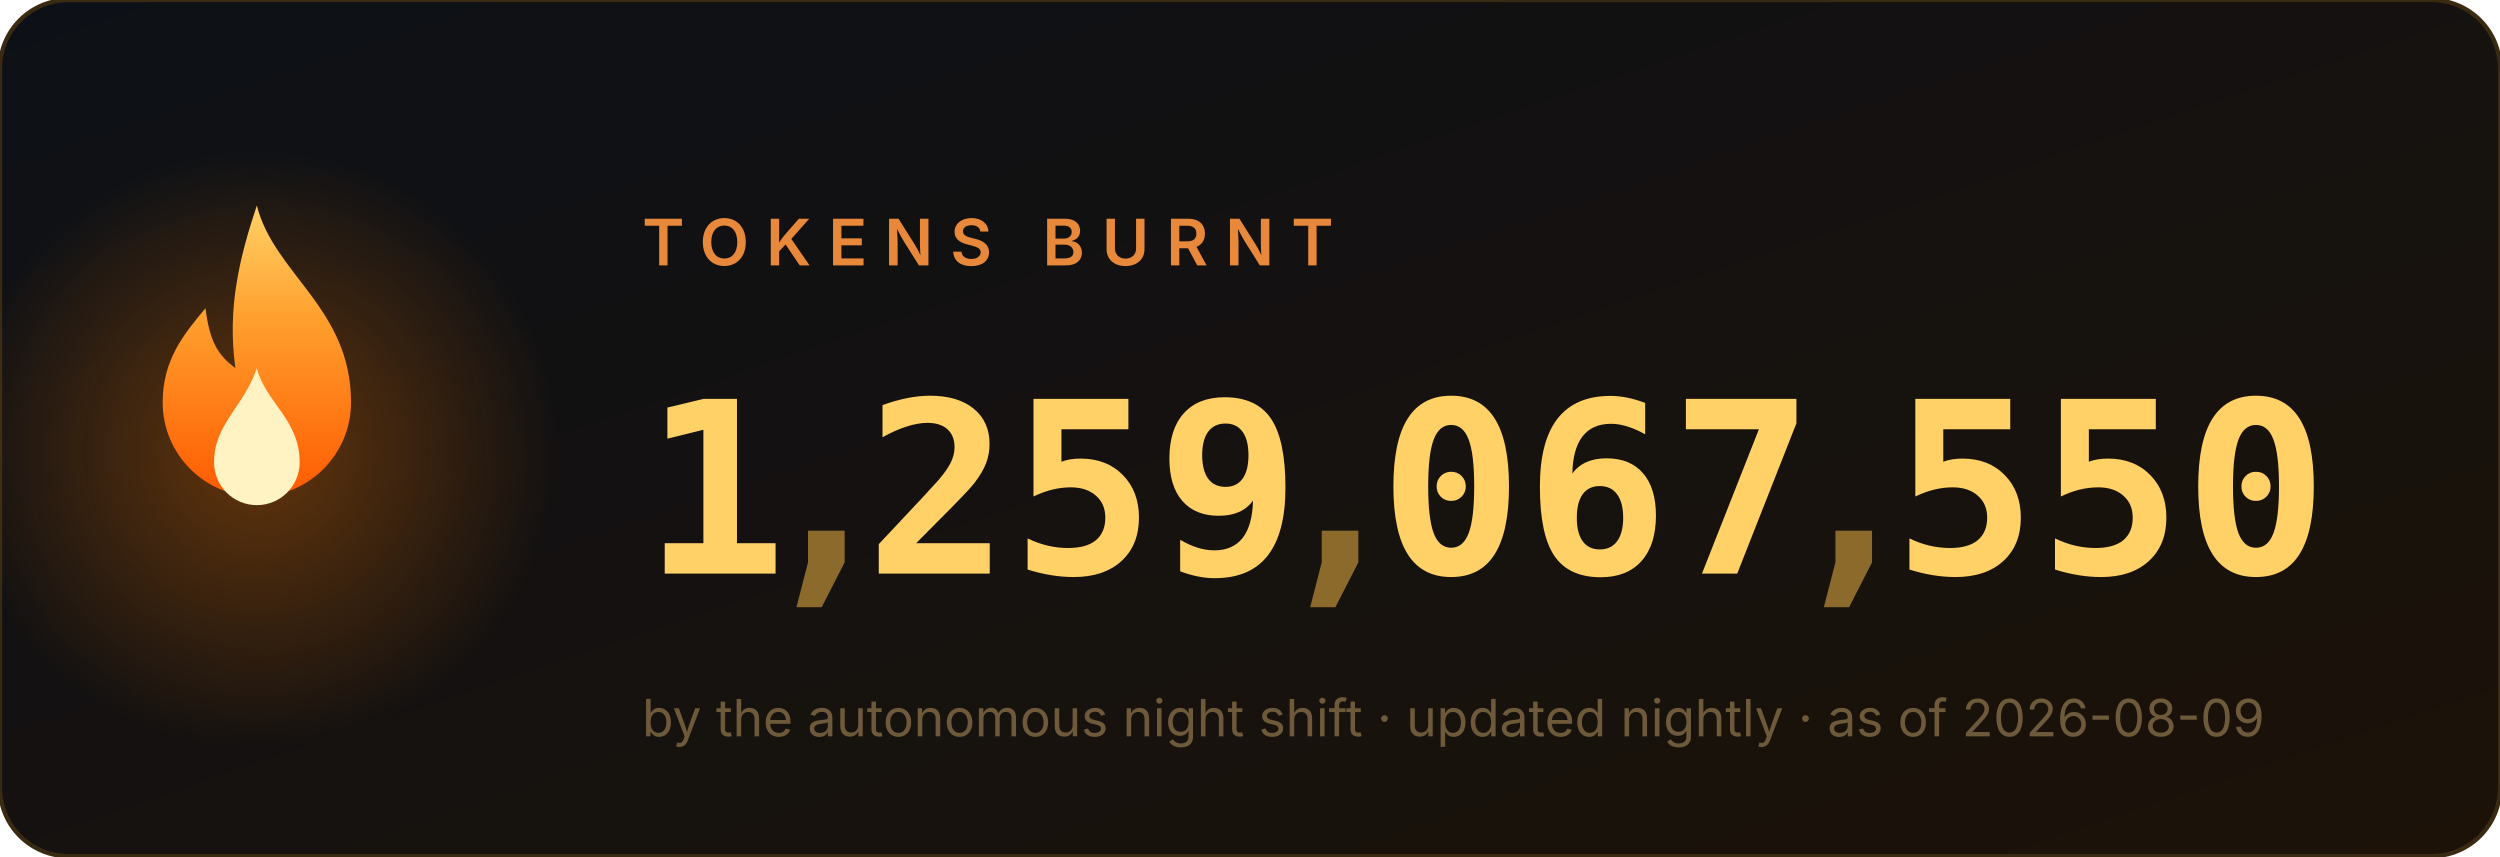
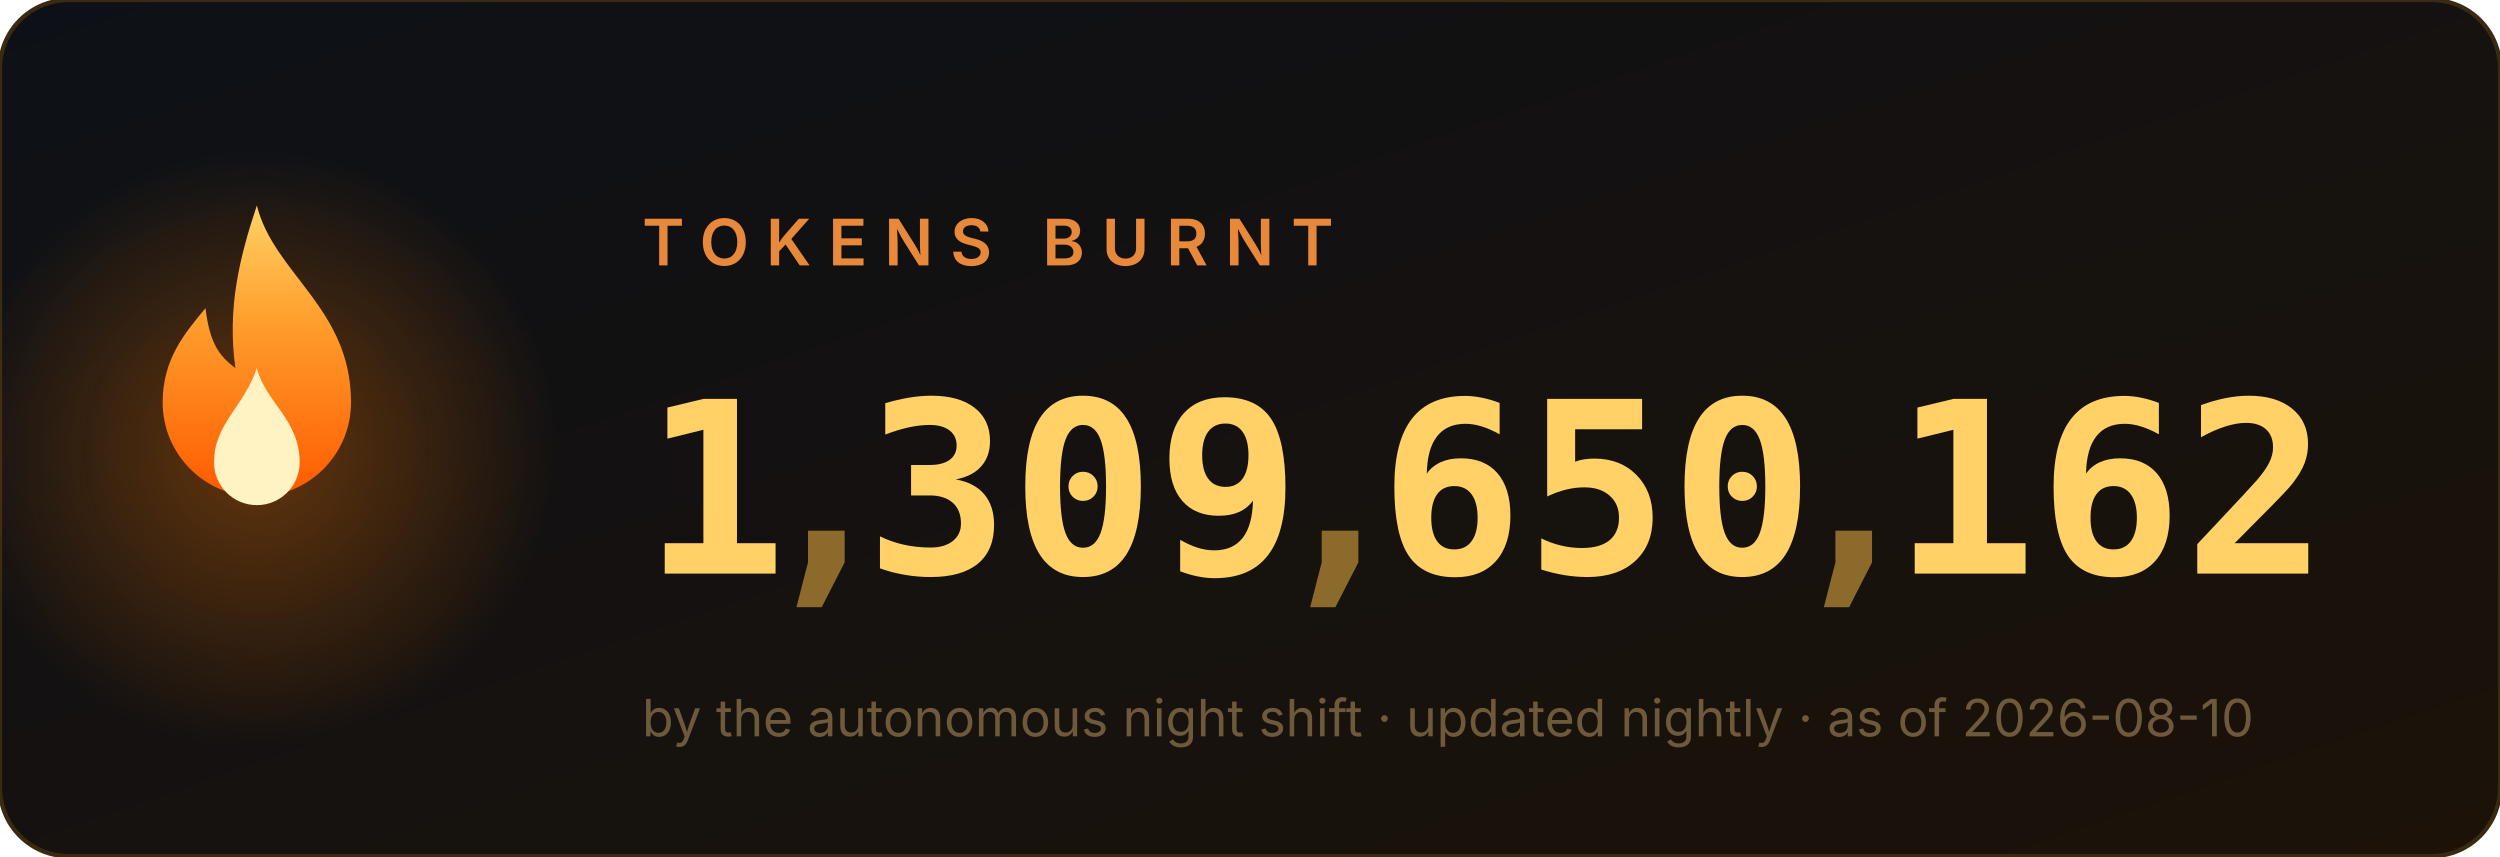
- <svg xmlns="http://www.w3.org/2000/svg" width="584" height="200" viewBox="0 0 584 200" role="img" aria-label="1,259,067,550 tokens burnt">
+ <svg xmlns="http://www.w3.org/2000/svg" width="584" height="200" viewBox="0 0 584 200" role="img" aria-label="1,309,650,162 tokens burnt">
  <style>
.num{font:700 56px ui-monospace,'Cascadia Code',Menlo,Consolas,monospace;fill:#ffd166}
.comma{fill:#8b6a2b}
.label{font:600 15px -apple-system,'Segoe UI',sans-serif;fill:#e8883a;letter-spacing:4px}
.sub{font:400 12px -apple-system,'Segoe UI',sans-serif;fill:#6e5a3a}
</style>
  <defs>
    <linearGradient id="bg" x1="0" y1="0" x2="1" y2="1">
      <stop offset="0" stop-color="#0d1117" />
      <stop offset="1" stop-color="#1c1208" />
    </linearGradient>
    <linearGradient id="fg" x1="0" y1="1" x2="0" y2="0">
      <stop offset="0" stop-color="#ff5a00" />
      <stop offset=".6" stop-color="#ff9e2c" />
      <stop offset="1" stop-color="#ffd166" />
    </linearGradient>
    <radialGradient id="halo">
      <stop offset="0" stop-color="#ff7b00" />
      <stop offset="1" stop-color="#ff7b00" stop-opacity="0" />
    </radialGradient>
  </defs>
  <rect width="584" height="200" rx="16" fill="url(#bg)" stroke="#3a2a12" />
  <circle cx="60" cy="105" r="70" fill="url(#halo)" opacity=".35">
    <animate attributeName="opacity" values=".25;.55;.25" dur="2.2s" repeatCount="indefinite" />
  </circle>
  <g transform="translate(60,128)">
    <g>
      <animateTransform attributeName="transform" type="scale" values="1 1;.95 1.1;1 1" dur="1.6s" repeatCount="indefinite" additive="sum" calcMode="spline" keySplines=".4 0 .6 1;.4 0 .6 1" />
      <path d="M0 -80c4 16 22 24 22 46a22 22 0 1 1-44 0c0-10 5-16 10-22 1 8 3 11 7 14-2-14 1-26 5-38z" fill="url(#fg)" />
      <path d="M0 -42c2 8 10 12 10 22a10 10 0 1 1-20 0c0-9 7-13 10-22z" fill="#fff3c4">
        <animateTransform attributeName="transform" type="scale" values="1 1;1.06 .92;1 1" dur="1.1s" repeatCount="indefinite" additive="sum" calcMode="spline" keySplines=".4 0 .6 1;.4 0 .6 1" />
      </path>
    </g>
  </g>
  <text x="150" y="62" class="label">TOKENS BURNT</text>
  <svg x="150" y="84" width="34" height="64" viewBox="0 0 34 64">
    <g transform="translate(0,-64)">
      <g>
        <animateTransform attributeName="transform" type="translate" values="0 64;0 64;0 0" keyTimes="0;0.000;1" dur="0.97s" begin="0s" fill="freeze" additive="sum" calcMode="spline" keySplines="0 0 1 1;.2 .7 .3 1" />
        <text x="17" y="50" class="num" text-anchor="middle">0</text>
        <text x="17" y="114" class="num" text-anchor="middle">1</text>
        <text x="17" y="178" class="num" text-anchor="middle">2</text>
        <text x="17" y="242" class="num" text-anchor="middle">3</text>
        <text x="17" y="306" class="num" text-anchor="middle">4</text>
        <text x="17" y="370" class="num" text-anchor="middle">5</text>
        <text x="17" y="434" class="num" text-anchor="middle">6</text>
        <text x="17" y="498" class="num" text-anchor="middle">7</text>
        <text x="17" y="562" class="num" text-anchor="middle">8</text>
        <text x="17" y="626" class="num" text-anchor="middle">9</text>
      </g>
    </g>
  </svg>
  <text x="193" y="134" class="num comma" text-anchor="middle">,</text>
  <svg x="202" y="84" width="34" height="64" viewBox="0 0 34 64">
-     <g transform="translate(0,-128)">
-       <g>
-         <animateTransform attributeName="transform" type="translate" values="0 128;0 128;0 0" keyTimes="0;0.187;1" dur="1.28s" begin="0s" fill="freeze" additive="sum" calcMode="spline" keySplines="0 0 1 1;.2 .7 .3 1" />
+     <g transform="translate(0,-192)">
+       <g>
+         <animateTransform attributeName="transform" type="translate" values="0 192;0 192;0 0" keyTimes="0;0.178;1" dur="1.35s" begin="0s" fill="freeze" additive="sum" calcMode="spline" keySplines="0 0 1 1;.2 .7 .3 1" />
        <text x="17" y="50" class="num" text-anchor="middle">0</text>
        <text x="17" y="114" class="num" text-anchor="middle">1</text>
        <text x="17" y="178" class="num" text-anchor="middle">2</text>
        <text x="17" y="242" class="num" text-anchor="middle">3</text>
        <text x="17" y="306" class="num" text-anchor="middle">4</text>
        <text x="17" y="370" class="num" text-anchor="middle">5</text>
        <text x="17" y="434" class="num" text-anchor="middle">6</text>
        <text x="17" y="498" class="num" text-anchor="middle">7</text>
        <text x="17" y="562" class="num" text-anchor="middle">8</text>
        <text x="17" y="626" class="num" text-anchor="middle">9</text>
      </g>
    </g>
  </svg>
  <svg x="236" y="84" width="34" height="64" viewBox="0 0 34 64">
-     <g transform="translate(0,-320)">
-       <g>
-         <animateTransform attributeName="transform" type="translate" values="0 320;0 320;0 0" keyTimes="0;0.224;1" dur="1.61s" begin="0s" fill="freeze" additive="sum" calcMode="spline" keySplines="0 0 1 1;.2 .7 .3 1" />
+     <g transform="translate(0,0)">
+       <g>
+         <animateTransform attributeName="transform" type="translate" values="0 0;0 0;0 0" keyTimes="0;0.286;1" dur="1.26s" begin="0s" fill="freeze" additive="sum" calcMode="spline" keySplines="0 0 1 1;.2 .7 .3 1" />
        <text x="17" y="50" class="num" text-anchor="middle">0</text>
        <text x="17" y="114" class="num" text-anchor="middle">1</text>
        <text x="17" y="178" class="num" text-anchor="middle">2</text>
        <text x="17" y="242" class="num" text-anchor="middle">3</text>
        <text x="17" y="306" class="num" text-anchor="middle">4</text>
        <text x="17" y="370" class="num" text-anchor="middle">5</text>
        <text x="17" y="434" class="num" text-anchor="middle">6</text>
        <text x="17" y="498" class="num" text-anchor="middle">7</text>
        <text x="17" y="562" class="num" text-anchor="middle">8</text>
        <text x="17" y="626" class="num" text-anchor="middle">9</text>
      </g>
    </g>
  </svg>
  <svg x="270" y="84" width="34" height="64" viewBox="0 0 34 64">
    <g transform="translate(0,-576)">
      <g>
        <animateTransform attributeName="transform" type="translate" values="0 576;0 576;0 0" keyTimes="0;0.239;1" dur="2.01s" begin="0s" fill="freeze" additive="sum" calcMode="spline" keySplines="0 0 1 1;.2 .7 .3 1" />
        <text x="17" y="50" class="num" text-anchor="middle">0</text>
        <text x="17" y="114" class="num" text-anchor="middle">1</text>
        <text x="17" y="178" class="num" text-anchor="middle">2</text>
        <text x="17" y="242" class="num" text-anchor="middle">3</text>
        <text x="17" y="306" class="num" text-anchor="middle">4</text>
        <text x="17" y="370" class="num" text-anchor="middle">5</text>
        <text x="17" y="434" class="num" text-anchor="middle">6</text>
        <text x="17" y="498" class="num" text-anchor="middle">7</text>
        <text x="17" y="562" class="num" text-anchor="middle">8</text>
        <text x="17" y="626" class="num" text-anchor="middle">9</text>
      </g>
    </g>
  </svg>
  <text x="313" y="134" class="num comma" text-anchor="middle">,</text>
  <svg x="322" y="84" width="34" height="64" viewBox="0 0 34 64">
+     <g transform="translate(0,-384)">
+       <g>
+         <animateTransform attributeName="transform" type="translate" values="0 384;0 384;0 0" keyTimes="0;0.353;1" dur="2.04s" begin="0s" fill="freeze" additive="sum" calcMode="spline" keySplines="0 0 1 1;.2 .7 .3 1" />
+         <text x="17" y="50" class="num" text-anchor="middle">0</text>
+         <text x="17" y="114" class="num" text-anchor="middle">1</text>
+         <text x="17" y="178" class="num" text-anchor="middle">2</text>
+         <text x="17" y="242" class="num" text-anchor="middle">3</text>
+         <text x="17" y="306" class="num" text-anchor="middle">4</text>
+         <text x="17" y="370" class="num" text-anchor="middle">5</text>
+         <text x="17" y="434" class="num" text-anchor="middle">6</text>
+         <text x="17" y="498" class="num" text-anchor="middle">7</text>
+         <text x="17" y="562" class="num" text-anchor="middle">8</text>
+         <text x="17" y="626" class="num" text-anchor="middle">9</text>
+       </g>
+     </g>
+   </svg>
+   <svg x="356" y="84" width="34" height="64" viewBox="0 0 34 64">
+     <g transform="translate(0,-320)">
+       <g>
+         <animateTransform attributeName="transform" type="translate" values="0 320;0 320;0 0" keyTimes="0;0.402;1" dur="2.09s" begin="0s" fill="freeze" additive="sum" calcMode="spline" keySplines="0 0 1 1;.2 .7 .3 1" />
+         <text x="17" y="50" class="num" text-anchor="middle">0</text>
+         <text x="17" y="114" class="num" text-anchor="middle">1</text>
+         <text x="17" y="178" class="num" text-anchor="middle">2</text>
+         <text x="17" y="242" class="num" text-anchor="middle">3</text>
+         <text x="17" y="306" class="num" text-anchor="middle">4</text>
+         <text x="17" y="370" class="num" text-anchor="middle">5</text>
+         <text x="17" y="434" class="num" text-anchor="middle">6</text>
+         <text x="17" y="498" class="num" text-anchor="middle">7</text>
+         <text x="17" y="562" class="num" text-anchor="middle">8</text>
+         <text x="17" y="626" class="num" text-anchor="middle">9</text>
+       </g>
+     </g>
+   </svg>
+   <svg x="390" y="84" width="34" height="64" viewBox="0 0 34 64">
    <g transform="translate(0,0)">
      <g>
-         <animateTransform attributeName="transform" type="translate" values="0 0;0 0;0 0" keyTimes="0;0.444;1" dur="1.62s" begin="0s" fill="freeze" additive="sum" calcMode="spline" keySplines="0 0 1 1;.2 .7 .3 1" />
-         <text x="17" y="50" class="num" text-anchor="middle">0</text>
-         <text x="17" y="114" class="num" text-anchor="middle">1</text>
-         <text x="17" y="178" class="num" text-anchor="middle">2</text>
-         <text x="17" y="242" class="num" text-anchor="middle">3</text>
-         <text x="17" y="306" class="num" text-anchor="middle">4</text>
-         <text x="17" y="370" class="num" text-anchor="middle">5</text>
-         <text x="17" y="434" class="num" text-anchor="middle">6</text>
-         <text x="17" y="498" class="num" text-anchor="middle">7</text>
-         <text x="17" y="562" class="num" text-anchor="middle">8</text>
-         <text x="17" y="626" class="num" text-anchor="middle">9</text>
-       </g>
-     </g>
-   </svg>
-   <svg x="356" y="84" width="34" height="64" viewBox="0 0 34 64">
-     <g transform="translate(0,-384)">
-       <g>
-         <animateTransform attributeName="transform" type="translate" values="0 384;0 384;0 0" keyTimes="0;0.389;1" dur="2.16s" begin="0s" fill="freeze" additive="sum" calcMode="spline" keySplines="0 0 1 1;.2 .7 .3 1" />
-         <text x="17" y="50" class="num" text-anchor="middle">0</text>
-         <text x="17" y="114" class="num" text-anchor="middle">1</text>
-         <text x="17" y="178" class="num" text-anchor="middle">2</text>
-         <text x="17" y="242" class="num" text-anchor="middle">3</text>
-         <text x="17" y="306" class="num" text-anchor="middle">4</text>
-         <text x="17" y="370" class="num" text-anchor="middle">5</text>
-         <text x="17" y="434" class="num" text-anchor="middle">6</text>
-         <text x="17" y="498" class="num" text-anchor="middle">7</text>
-         <text x="17" y="562" class="num" text-anchor="middle">8</text>
-         <text x="17" y="626" class="num" text-anchor="middle">9</text>
-       </g>
-     </g>
-   </svg>
-   <svg x="390" y="84" width="34" height="64" viewBox="0 0 34 64">
-     <g transform="translate(0,-448)">
-       <g>
-         <animateTransform attributeName="transform" type="translate" values="0 448;0 448;0 0" keyTimes="0;0.409;1" dur="2.35s" begin="0s" fill="freeze" additive="sum" calcMode="spline" keySplines="0 0 1 1;.2 .7 .3 1" />
+         <animateTransform attributeName="transform" type="translate" values="0 0;0 0;0 0" keyTimes="0;0.516;1" dur="1.86s" begin="0s" fill="freeze" additive="sum" calcMode="spline" keySplines="0 0 1 1;.2 .7 .3 1" />
        <text x="17" y="50" class="num" text-anchor="middle">0</text>
        <text x="17" y="114" class="num" text-anchor="middle">1</text>
        <text x="17" y="178" class="num" text-anchor="middle">2</text>
        <text x="17" y="242" class="num" text-anchor="middle">3</text>
        <text x="17" y="306" class="num" text-anchor="middle">4</text>
        <text x="17" y="370" class="num" text-anchor="middle">5</text>
        <text x="17" y="434" class="num" text-anchor="middle">6</text>
        <text x="17" y="498" class="num" text-anchor="middle">7</text>
        <text x="17" y="562" class="num" text-anchor="middle">8</text>
        <text x="17" y="626" class="num" text-anchor="middle">9</text>
      </g>
    </g>
  </svg>
  <text x="433" y="134" class="num comma" text-anchor="middle">,</text>
  <svg x="442" y="84" width="34" height="64" viewBox="0 0 34 64">
-     <g transform="translate(0,-320)">
-       <g>
-         <animateTransform attributeName="transform" type="translate" values="0 320;0 320;0 0" keyTimes="0;0.490;1" dur="2.45s" begin="0s" fill="freeze" additive="sum" calcMode="spline" keySplines="0 0 1 1;.2 .7 .3 1" />
+     <g transform="translate(0,-64)">
+       <g>
+         <animateTransform attributeName="transform" type="translate" values="0 64;0 64;0 0" keyTimes="0;0.553;1" dur="2.17s" begin="0s" fill="freeze" additive="sum" calcMode="spline" keySplines="0 0 1 1;.2 .7 .3 1" />
        <text x="17" y="50" class="num" text-anchor="middle">0</text>
        <text x="17" y="114" class="num" text-anchor="middle">1</text>
        <text x="17" y="178" class="num" text-anchor="middle">2</text>
        <text x="17" y="242" class="num" text-anchor="middle">3</text>
        <text x="17" y="306" class="num" text-anchor="middle">4</text>
        <text x="17" y="370" class="num" text-anchor="middle">5</text>
        <text x="17" y="434" class="num" text-anchor="middle">6</text>
        <text x="17" y="498" class="num" text-anchor="middle">7</text>
        <text x="17" y="562" class="num" text-anchor="middle">8</text>
        <text x="17" y="626" class="num" text-anchor="middle">9</text>
      </g>
    </g>
  </svg>
  <svg x="476" y="84" width="34" height="64" viewBox="0 0 34 64">
-     <g transform="translate(0,-320)">
-       <g>
-         <animateTransform attributeName="transform" type="translate" values="0 320;0 320;0 0" keyTimes="0;0.514;1" dur="2.57s" begin="0s" fill="freeze" additive="sum" calcMode="spline" keySplines="0 0 1 1;.2 .7 .3 1" />
+     <g transform="translate(0,-384)">
+       <g>
+         <animateTransform attributeName="transform" type="translate" values="0 384;0 384;0 0" keyTimes="0;0.500;1" dur="2.64s" begin="0s" fill="freeze" additive="sum" calcMode="spline" keySplines="0 0 1 1;.2 .7 .3 1" />
        <text x="17" y="50" class="num" text-anchor="middle">0</text>
        <text x="17" y="114" class="num" text-anchor="middle">1</text>
        <text x="17" y="178" class="num" text-anchor="middle">2</text>
        <text x="17" y="242" class="num" text-anchor="middle">3</text>
        <text x="17" y="306" class="num" text-anchor="middle">4</text>
        <text x="17" y="370" class="num" text-anchor="middle">5</text>
        <text x="17" y="434" class="num" text-anchor="middle">6</text>
        <text x="17" y="498" class="num" text-anchor="middle">7</text>
        <text x="17" y="562" class="num" text-anchor="middle">8</text>
        <text x="17" y="626" class="num" text-anchor="middle">9</text>
      </g>
    </g>
  </svg>
  <svg x="510" y="84" width="34" height="64" viewBox="0 0 34 64">
-     <g transform="translate(0,0)">
-       <g>
-         <animateTransform attributeName="transform" type="translate" values="0 0;0 0;0 0" keyTimes="0;0.615;1" dur="2.34s" begin="0s" fill="freeze" additive="sum" calcMode="spline" keySplines="0 0 1 1;.2 .7 .3 1" />
-         <text x="17" y="50" class="num" text-anchor="middle">0</text>
-         <text x="17" y="114" class="num" text-anchor="middle">1</text>
-         <text x="17" y="178" class="num" text-anchor="middle">2</text>
-         <text x="17" y="242" class="num" text-anchor="middle">3</text>
-         <text x="17" y="306" class="num" text-anchor="middle">4</text>
-         <text x="17" y="370" class="num" text-anchor="middle">5</text>
-         <text x="17" y="434" class="num" text-anchor="middle">6</text>
-         <text x="17" y="498" class="num" text-anchor="middle">7</text>
-         <text x="17" y="562" class="num" text-anchor="middle">8</text>
-         <text x="17" y="626" class="num" text-anchor="middle">9</text>
-       </g>
-     </g>
-   </svg>
-   <text x="150" y="172" class="sub">by the autonomous night shift · updated nightly · as of 2026-08-09</text>
+     <g transform="translate(0,-128)">
+       <g>
+         <animateTransform attributeName="transform" type="translate" values="0 128;0 128;0 0" keyTimes="0;0.581;1" dur="2.48s" begin="0s" fill="freeze" additive="sum" calcMode="spline" keySplines="0 0 1 1;.2 .7 .3 1" />
+         <text x="17" y="50" class="num" text-anchor="middle">0</text>
+         <text x="17" y="114" class="num" text-anchor="middle">1</text>
+         <text x="17" y="178" class="num" text-anchor="middle">2</text>
+         <text x="17" y="242" class="num" text-anchor="middle">3</text>
+         <text x="17" y="306" class="num" text-anchor="middle">4</text>
+         <text x="17" y="370" class="num" text-anchor="middle">5</text>
+         <text x="17" y="434" class="num" text-anchor="middle">6</text>
+         <text x="17" y="498" class="num" text-anchor="middle">7</text>
+         <text x="17" y="562" class="num" text-anchor="middle">8</text>
+         <text x="17" y="626" class="num" text-anchor="middle">9</text>
+       </g>
+     </g>
+   </svg>
+   <text x="150" y="172" class="sub">by the autonomous night shift · updated nightly · as of 2026-08-10</text>
</svg>
